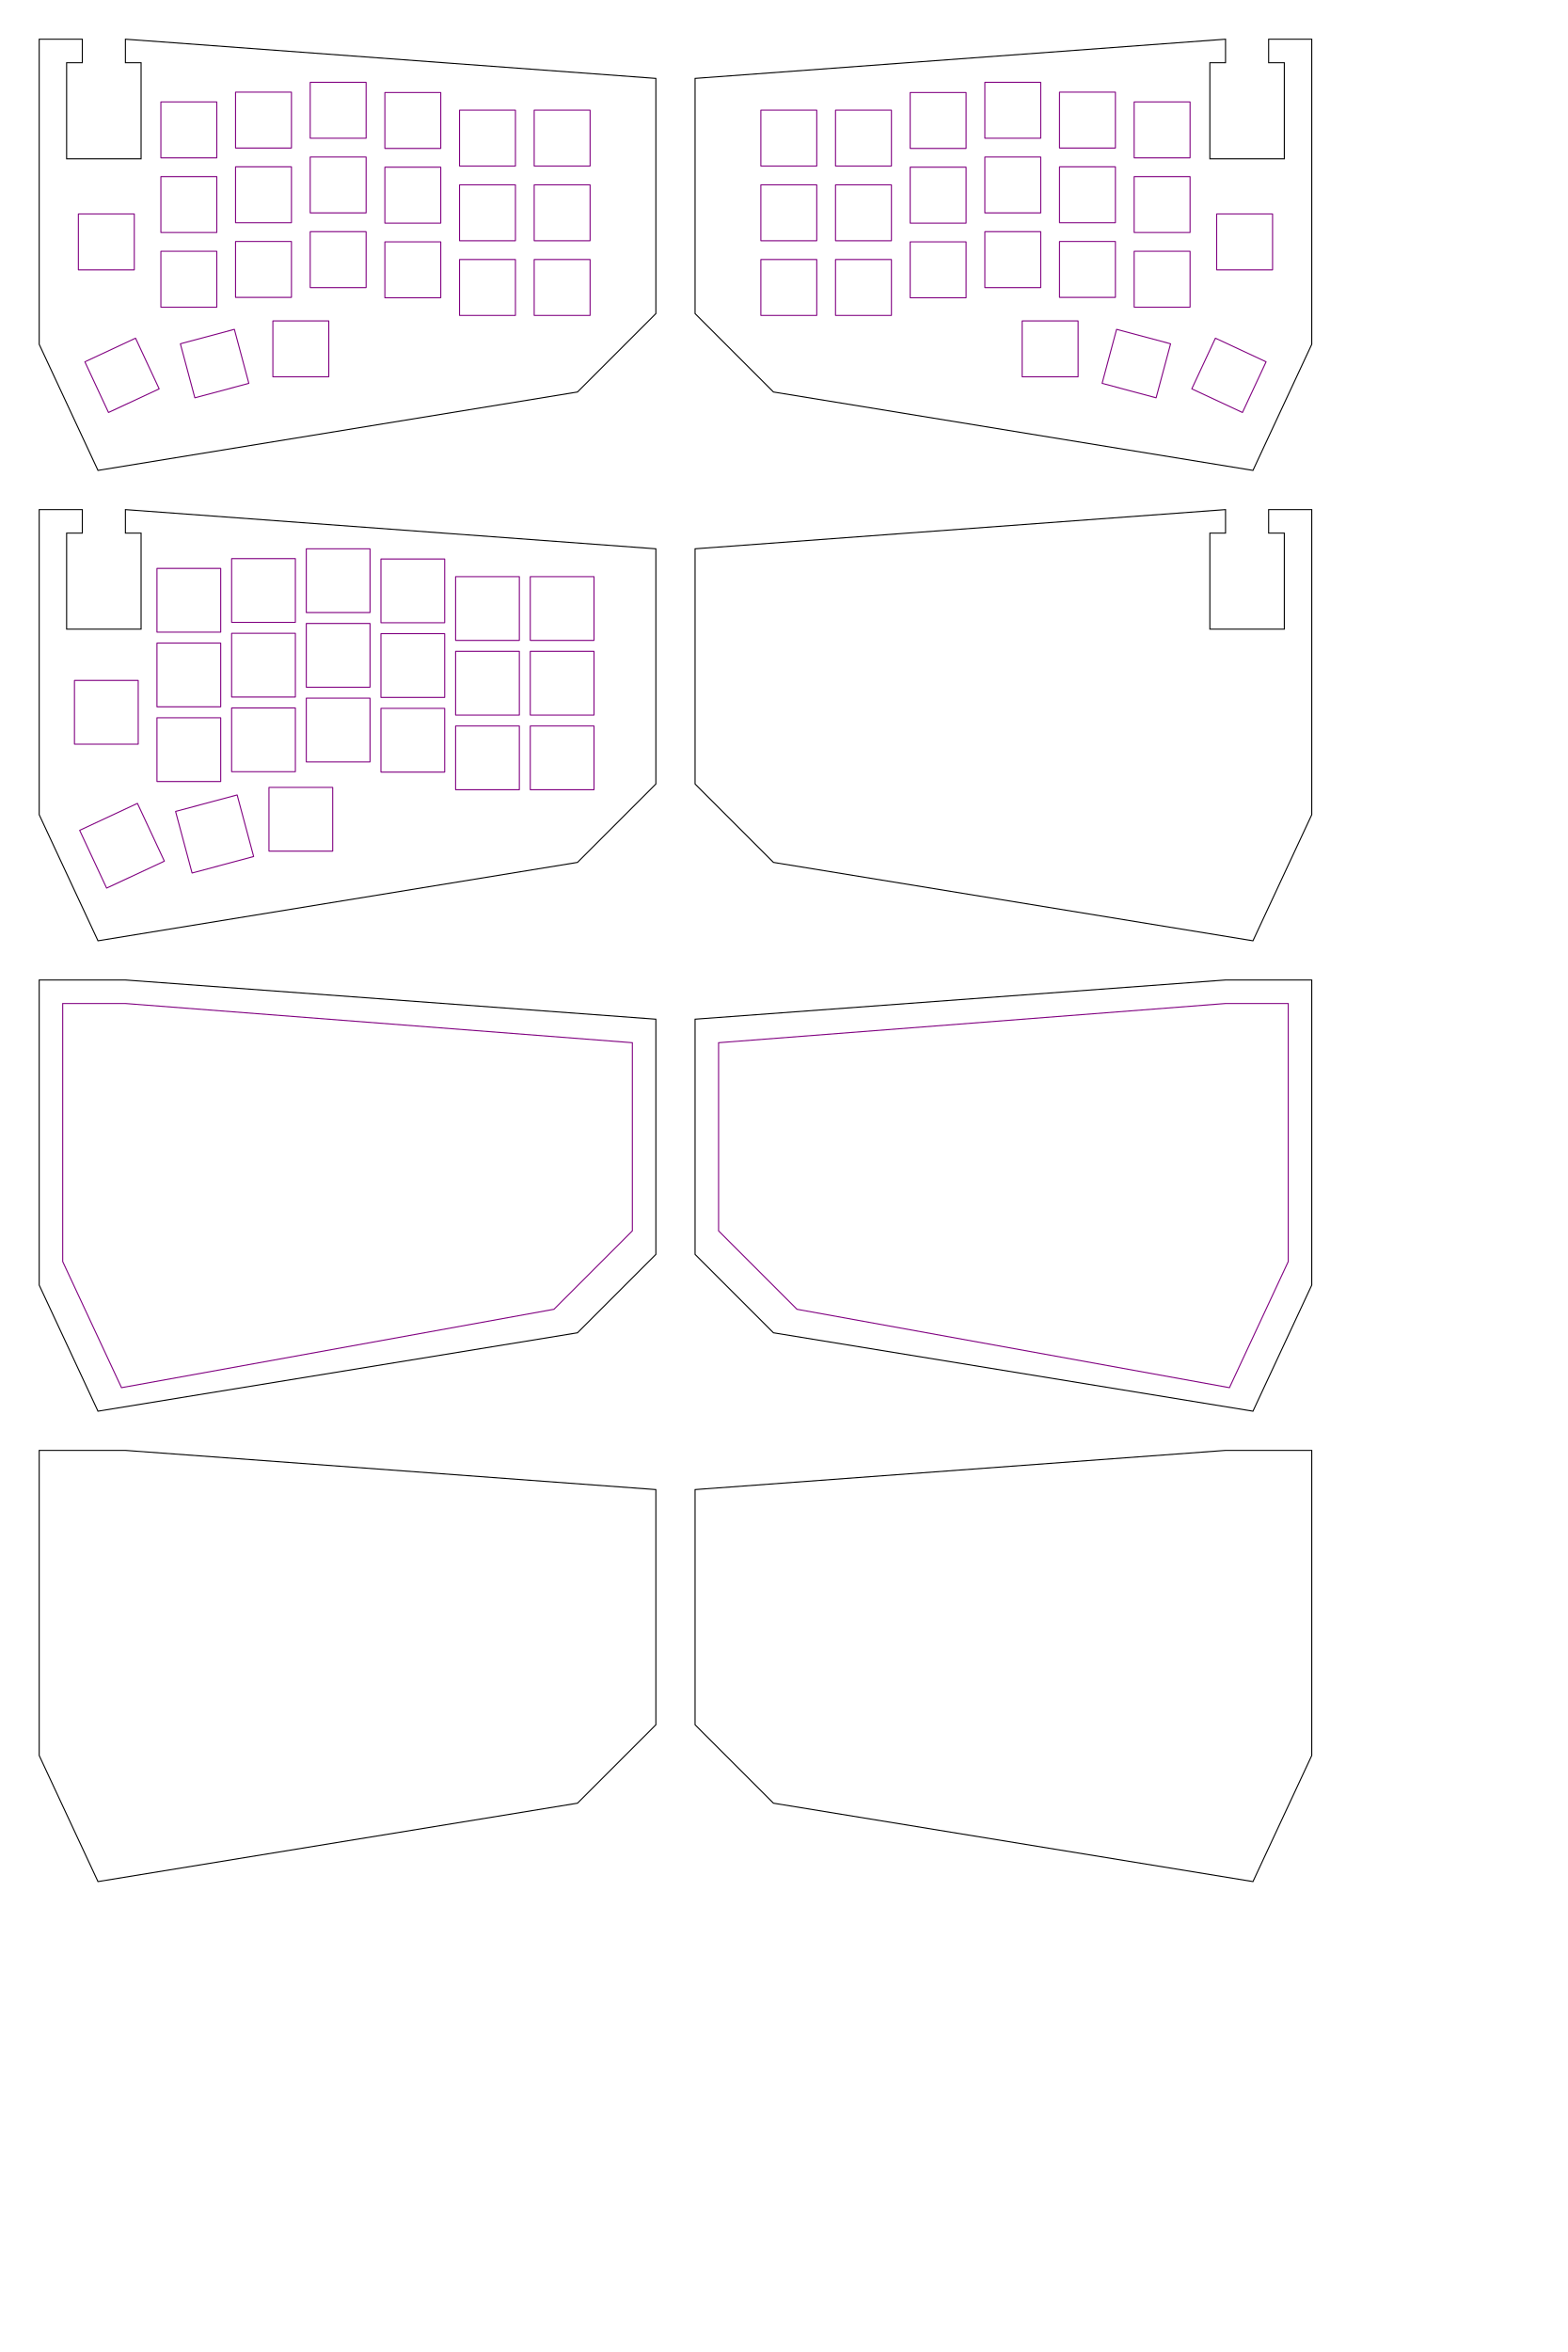
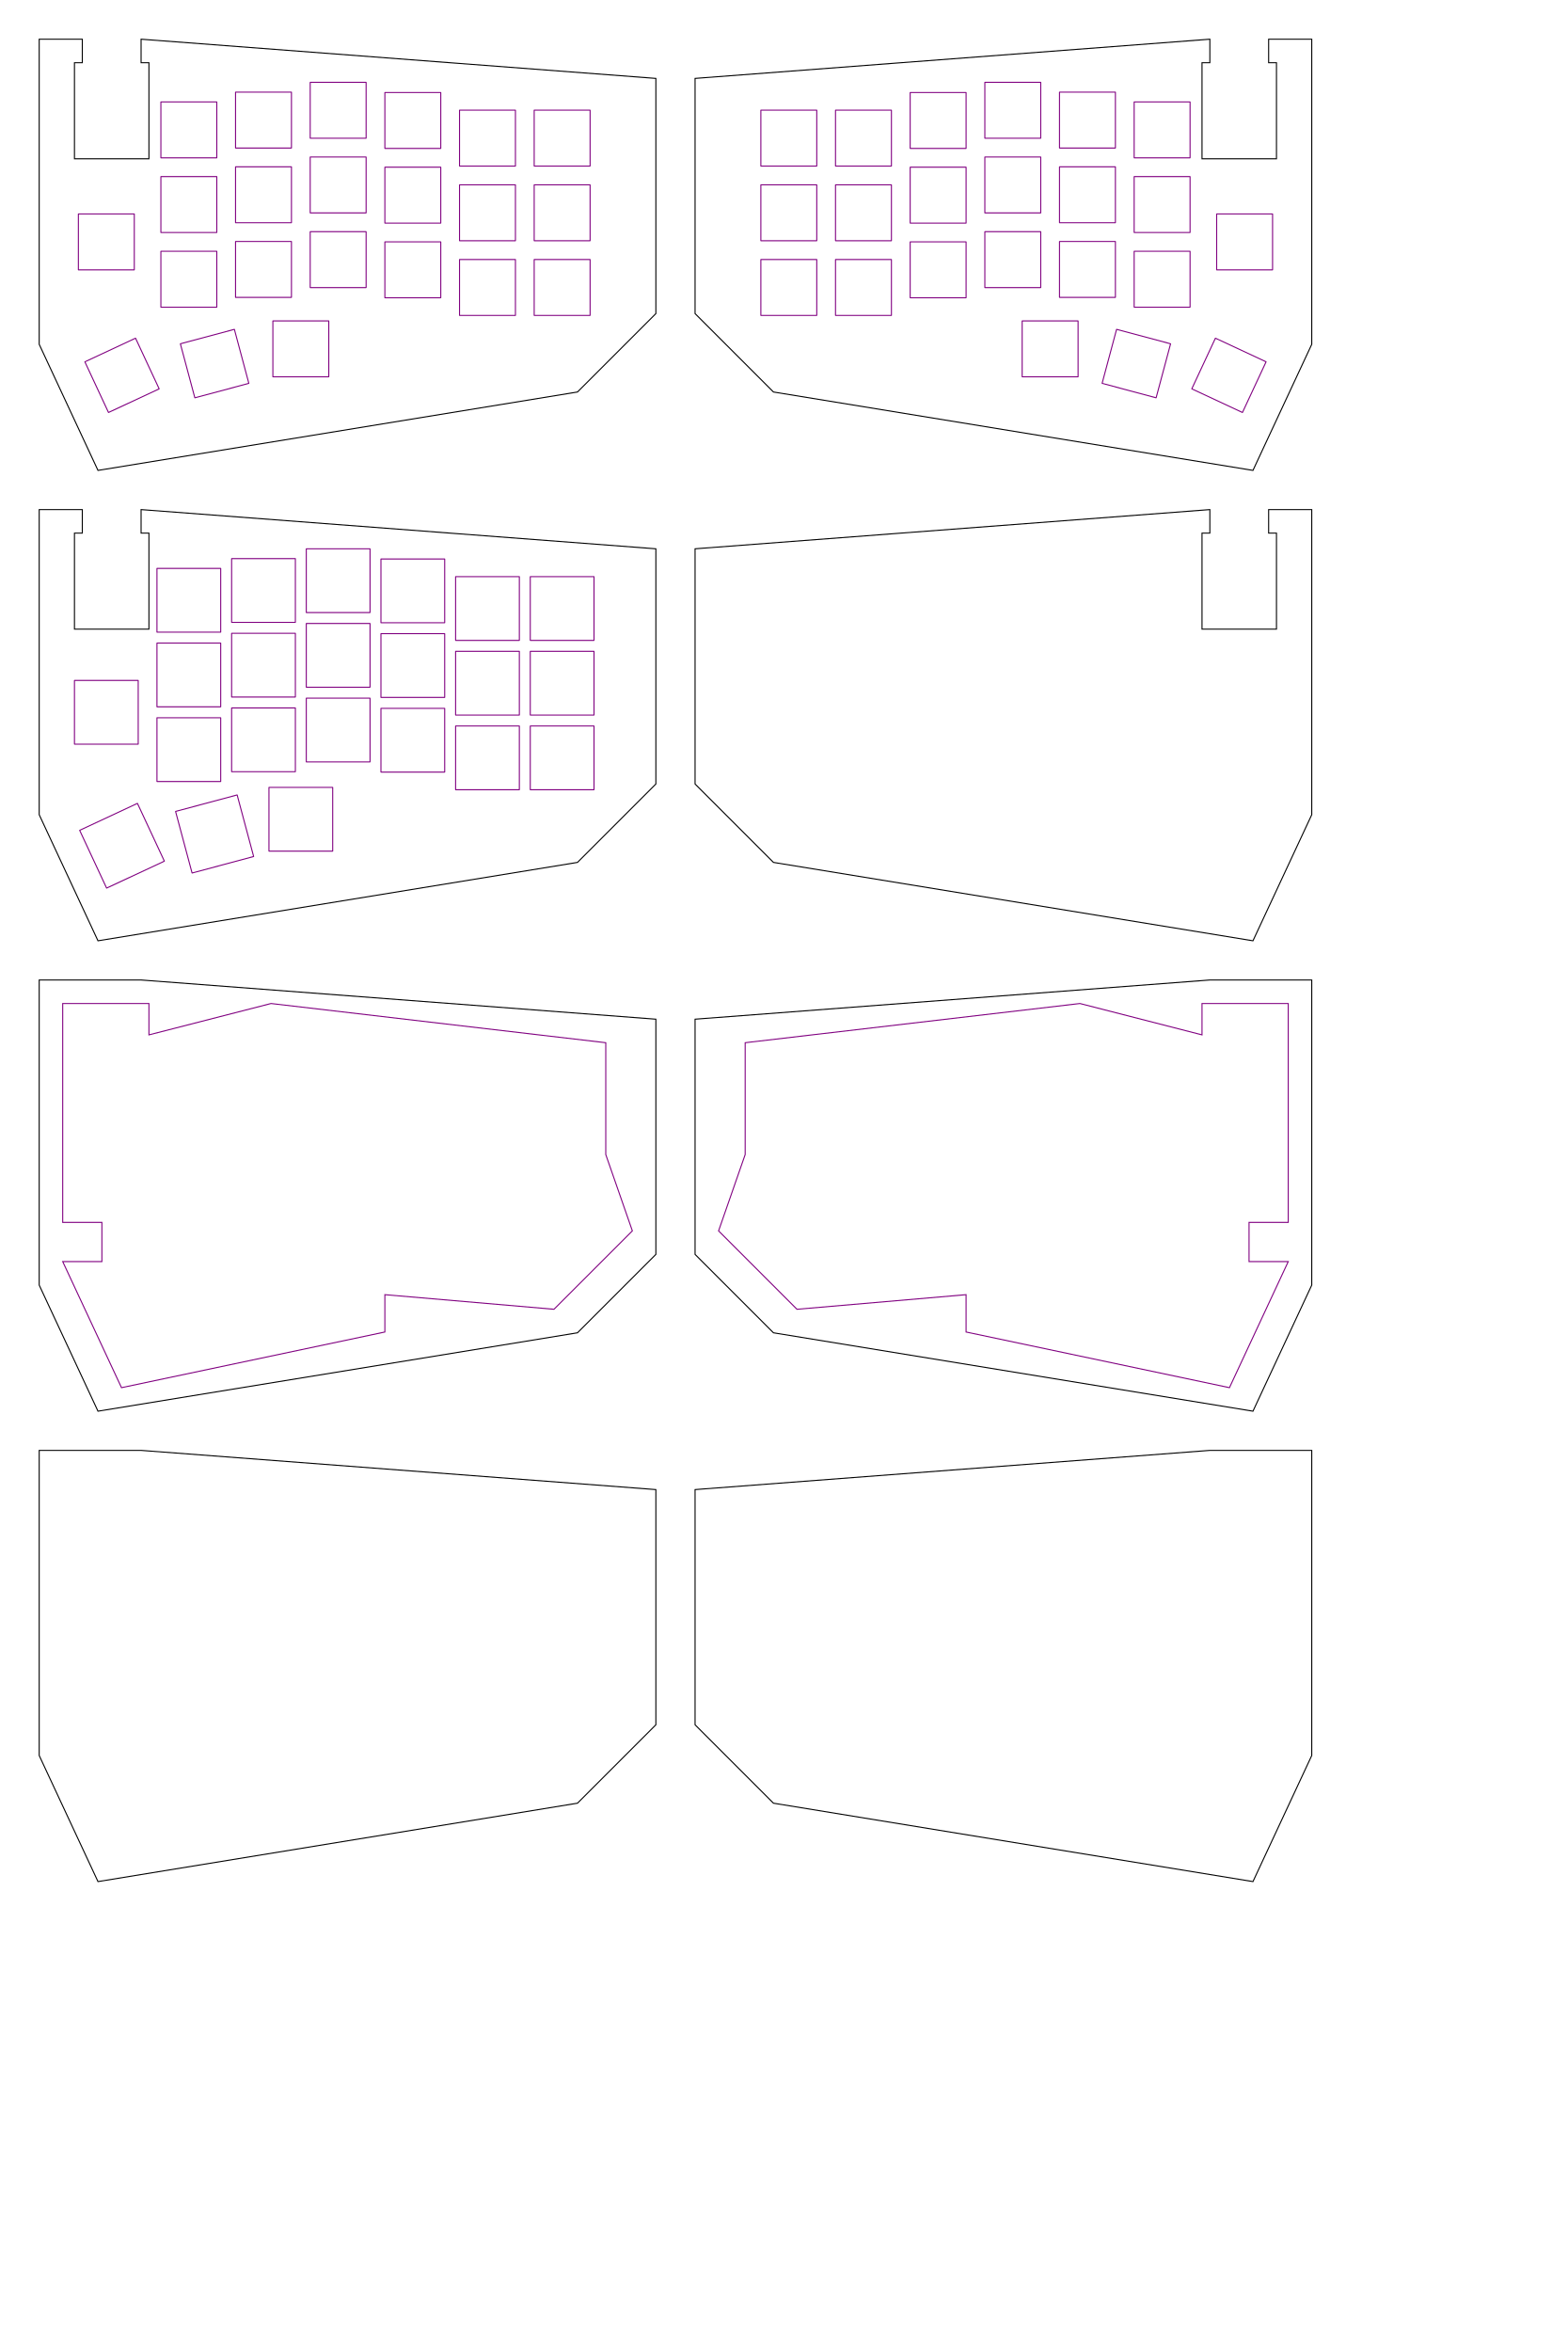
<svg xmlns="http://www.w3.org/2000/svg" baseProfile="full" height="600mm" version="1.1" width="400mm">
  <defs />
  <rect fill="none" height="14.265mm" rx="0.01mm" ry="0.01mm" stroke="purple" width="14.265mm" x="41.05mm" y="26.0mm" />
  <rect fill="none" height="14.265mm" rx="0.01mm" ry="0.01mm" stroke="purple" width="14.265mm" x="289.385mm" y="26.0mm" />
  <rect fill="none" height="14.265mm" rx="0.01mm" ry="0.01mm" stroke="purple" width="14.265mm" x="41.05mm" y="45.05mm" />
  <rect fill="none" height="14.265mm" rx="0.01mm" ry="0.01mm" stroke="purple" width="14.265mm" x="289.385mm" y="45.05mm" />
  <rect fill="none" height="14.265mm" rx="0.01mm" ry="0.01mm" stroke="purple" width="14.265mm" x="41.05mm" y="64.1mm" />
  <rect fill="none" height="14.265mm" rx="0.01mm" ry="0.01mm" stroke="purple" width="14.265mm" x="289.385mm" y="64.1mm" />
  <rect fill="none" height="14.265mm" rx="0.01mm" ry="0.01mm" stroke="purple" width="14.265mm" x="60.1mm" y="23.5mm" />
  <rect fill="none" height="14.265mm" rx="0.01mm" ry="0.01mm" stroke="purple" width="14.265mm" x="270.335mm" y="23.5mm" />
  <rect fill="none" height="14.265mm" rx="0.01mm" ry="0.01mm" stroke="purple" width="14.265mm" x="60.1mm" y="42.55mm" />
  <rect fill="none" height="14.265mm" rx="0.01mm" ry="0.01mm" stroke="purple" width="14.265mm" x="270.335mm" y="42.55mm" />
  <rect fill="none" height="14.265mm" rx="0.01mm" ry="0.01mm" stroke="purple" width="14.265mm" x="60.1mm" y="61.6mm" />
  <rect fill="none" height="14.265mm" rx="0.01mm" ry="0.01mm" stroke="purple" width="14.265mm" x="270.335mm" y="61.6mm" />
  <rect fill="none" height="14.265mm" rx="0.01mm" ry="0.01mm" stroke="purple" width="14.265mm" x="79.15mm" y="21.0mm" />
  <rect fill="none" height="14.265mm" rx="0.01mm" ry="0.01mm" stroke="purple" width="14.265mm" x="251.285mm" y="21.0mm" />
  <rect fill="none" height="14.265mm" rx="0.01mm" ry="0.01mm" stroke="purple" width="14.265mm" x="79.15mm" y="40.05mm" />
  <rect fill="none" height="14.265mm" rx="0.01mm" ry="0.01mm" stroke="purple" width="14.265mm" x="251.285mm" y="40.05mm" />
  <rect fill="none" height="14.265mm" rx="0.01mm" ry="0.01mm" stroke="purple" width="14.265mm" x="79.15mm" y="59.1mm" />
  <rect fill="none" height="14.265mm" rx="0.01mm" ry="0.01mm" stroke="purple" width="14.265mm" x="251.285mm" y="59.1mm" />
  <rect fill="none" height="14.265mm" rx="0.01mm" ry="0.01mm" stroke="purple" width="14.265mm" x="98.2mm" y="23.6mm" />
  <rect fill="none" height="14.265mm" rx="0.01mm" ry="0.01mm" stroke="purple" width="14.265mm" x="232.235mm" y="23.6mm" />
  <rect fill="none" height="14.265mm" rx="0.01mm" ry="0.01mm" stroke="purple" width="14.265mm" x="98.2mm" y="42.65mm" />
  <rect fill="none" height="14.265mm" rx="0.01mm" ry="0.01mm" stroke="purple" width="14.265mm" x="232.235mm" y="42.65mm" />
  <rect fill="none" height="14.265mm" rx="0.01mm" ry="0.01mm" stroke="purple" width="14.265mm" x="98.2mm" y="61.7mm" />
  <rect fill="none" height="14.265mm" rx="0.01mm" ry="0.01mm" stroke="purple" width="14.265mm" x="232.235mm" y="61.7mm" />
  <rect fill="none" height="14.265mm" rx="0.01mm" ry="0.01mm" stroke="purple" width="14.265mm" x="117.25mm" y="28.1mm" />
  <rect fill="none" height="14.265mm" rx="0.01mm" ry="0.01mm" stroke="purple" width="14.265mm" x="213.185mm" y="28.1mm" />
  <rect fill="none" height="14.265mm" rx="0.01mm" ry="0.01mm" stroke="purple" width="14.265mm" x="117.25mm" y="47.15mm" />
  <rect fill="none" height="14.265mm" rx="0.01mm" ry="0.01mm" stroke="purple" width="14.265mm" x="213.185mm" y="47.15mm" />
  <rect fill="none" height="14.265mm" rx="0.01mm" ry="0.01mm" stroke="purple" width="14.265mm" x="117.25mm" y="66.2mm" />
  <rect fill="none" height="14.265mm" rx="0.01mm" ry="0.01mm" stroke="purple" width="14.265mm" x="213.185mm" y="66.2mm" />
  <rect fill="none" height="14.265mm" rx="0.01mm" ry="0.01mm" stroke="purple" width="14.265mm" x="136.3mm" y="28.1mm" />
  <rect fill="none" height="14.265mm" rx="0.01mm" ry="0.01mm" stroke="purple" width="14.265mm" x="194.135mm" y="28.1mm" />
  <rect fill="none" height="14.265mm" rx="0.01mm" ry="0.01mm" stroke="purple" width="14.265mm" x="136.3mm" y="47.15mm" />
  <rect fill="none" height="14.265mm" rx="0.01mm" ry="0.01mm" stroke="purple" width="14.265mm" x="194.135mm" y="47.15mm" />
  <rect fill="none" height="14.265mm" rx="0.01mm" ry="0.01mm" stroke="purple" width="14.265mm" x="136.3mm" y="66.2mm" />
  <rect fill="none" height="14.265mm" rx="0.01mm" ry="0.01mm" stroke="purple" width="14.265mm" x="194.135mm" y="66.2mm" />
  <rect fill="none" height="14.265mm" rx="0.01mm" ry="0.01mm" stroke="purple" transform="rotate(0, 102.5473, 233.2235)" width="14.265mm" x="20mm" y="54.575mm" />
  <rect fill="none" height="14.265mm" rx="0.01mm" ry="0.01mm" stroke="purple" transform="rotate(0, 1200.246, 233.2235)" width="14.265mm" x="310.435mm" y="54.575mm" />
  <rect fill="none" height="14.265mm" rx="0.01mm" ry="0.01mm" stroke="purple" transform="rotate(0, 290.105, 336.3661)" width="14.265mm" x="69.625mm" y="81.865mm" />
  <rect fill="none" height="14.265mm" rx="0.01mm" ry="0.01mm" stroke="purple" transform="rotate(0, 1012.689, 336.3661)" width="14.265mm" x="260.81mm" y="81.865mm" />
  <rect fill="none" height="14.265mm" rx="0.01mm" ry="0.01mm" stroke="purple" transform="rotate(-15, 206.956, 350.5392)" width="14.265mm" x="47.625mm" y="85.615mm" />
  <rect fill="none" height="14.265mm" rx="0.01mm" ry="0.01mm" stroke="purple" transform="rotate(15, 1095.838, 350.5392)" width="14.265mm" x="282.81mm" y="85.615mm" />
  <rect fill="none" height="14.265mm" rx="0.01mm" ry="0.01mm" stroke="purple" transform="rotate(-25, 117.6653, 361.8777)" width="14.265mm" x="24.0mm" y="88.615mm" />
  <rect fill="none" height="14.265mm" rx="0.01mm" ry="0.01mm" stroke="purple" transform="rotate(25, 1185.128, 361.8777)" width="14.265mm" x="306.435mm" y="88.615mm" />
-   <polygon fill="none" points="37.795,37.795 79.37,37.795 79.37,60.472 64.252,60.472 64.252,153.07 136.062,153.07 136.062,60.472 120.944,60.472 120.944,37.795 632.499,75.59 632.499,302.36 556.909,377.95 94.487,453.54 37.795,331.963" stroke="black" />
-   <polygon fill="none" points="1264.999,37.795 1223.424,37.795 1223.424,60.472 1238.542,60.472 1238.542,153.07 1166.732,153.07 1166.732,60.472 1181.85,60.472 1181.85,37.795 670.294,75.59 670.294,302.36 745.884,377.95 1208.306,453.54 1264.999,331.963" stroke="black" />
+   <polygon fill="none" points="37.795,37.795 79.37,37.795 79.37,60.472 71.811,60.472 71.811,153.07 143.621,153.07 143.621,60.472 136.062,60.472 136.062,37.795 632.499,75.59 632.499,302.36 556.909,377.95 94.487,453.54 37.795,331.963" stroke="black" />
+   <polygon fill="none" points="1264.999,37.795 1223.424,37.795 1223.424,60.472 1230.983,60.472 1230.983,153.07 1159.173,153.07 1159.173,60.472 1166.732,60.472 1166.732,37.795 670.294,75.59 670.294,302.36 745.884,377.95 1208.306,453.54 1264.999,331.963" stroke="black" />
  <rect fill="none" height="16.265mm" rx="0.01mm" ry="0.01mm" stroke="purple" width="16.265mm" x="40.05mm" y="145.0mm" />
  <rect fill="none" height="16.265mm" rx="0.01mm" ry="0.01mm" stroke="purple" width="16.265mm" x="40.05mm" y="164.05mm" />
  <rect fill="none" height="16.265mm" rx="0.01mm" ry="0.01mm" stroke="purple" width="16.265mm" x="40.05mm" y="183.1mm" />
  <rect fill="none" height="16.265mm" rx="0.01mm" ry="0.01mm" stroke="purple" width="16.265mm" x="59.1mm" y="142.5mm" />
  <rect fill="none" height="16.265mm" rx="0.01mm" ry="0.01mm" stroke="purple" width="16.265mm" x="59.1mm" y="161.55mm" />
  <rect fill="none" height="16.265mm" rx="0.01mm" ry="0.01mm" stroke="purple" width="16.265mm" x="59.1mm" y="180.6mm" />
  <rect fill="none" height="16.265mm" rx="0.01mm" ry="0.01mm" stroke="purple" width="16.265mm" x="78.15mm" y="140.0mm" />
  <rect fill="none" height="16.265mm" rx="0.01mm" ry="0.01mm" stroke="purple" width="16.265mm" x="78.15mm" y="159.05mm" />
  <rect fill="none" height="16.265mm" rx="0.01mm" ry="0.01mm" stroke="purple" width="16.265mm" x="78.15mm" y="178.1mm" />
  <rect fill="none" height="16.265mm" rx="0.01mm" ry="0.01mm" stroke="purple" width="16.265mm" x="97.2mm" y="142.6mm" />
  <rect fill="none" height="16.265mm" rx="0.01mm" ry="0.01mm" stroke="purple" width="16.265mm" x="97.2mm" y="161.65mm" />
  <rect fill="none" height="16.265mm" rx="0.01mm" ry="0.01mm" stroke="purple" width="16.265mm" x="97.2mm" y="180.7mm" />
  <rect fill="none" height="16.265mm" rx="0.01mm" ry="0.01mm" stroke="purple" width="16.265mm" x="116.25mm" y="147.1mm" />
  <rect fill="none" height="16.265mm" rx="0.01mm" ry="0.01mm" stroke="purple" width="16.265mm" x="116.25mm" y="166.15mm" />
  <rect fill="none" height="16.265mm" rx="0.01mm" ry="0.01mm" stroke="purple" width="16.265mm" x="116.25mm" y="185.2mm" />
  <rect fill="none" height="16.265mm" rx="0.01mm" ry="0.01mm" stroke="purple" width="16.265mm" x="135.3mm" y="147.1mm" />
  <rect fill="none" height="16.265mm" rx="0.01mm" ry="0.01mm" stroke="purple" width="16.265mm" x="135.3mm" y="166.15mm" />
  <rect fill="none" height="16.265mm" rx="0.01mm" ry="0.01mm" stroke="purple" width="16.265mm" x="135.3mm" y="185.2mm" />
  <rect fill="none" height="16.265mm" rx="0.01mm" ry="0.01mm" stroke="purple" transform="rotate(0, 102.5473, 686.7635)" width="16.265mm" x="19mm" y="173.575mm" />
  <rect fill="none" height="16.265mm" rx="0.01mm" ry="0.01mm" stroke="purple" transform="rotate(0, 290.105, 789.9061)" width="16.265mm" x="68.625mm" y="200.865mm" />
  <rect fill="none" height="16.265mm" rx="0.01mm" ry="0.01mm" stroke="purple" transform="rotate(-15, 206.956, 804.0792)" width="16.265mm" x="46.625mm" y="204.615mm" />
  <rect fill="none" height="16.265mm" rx="0.01mm" ry="0.01mm" stroke="purple" transform="rotate(-25, 117.6653, 815.4177)" width="16.265mm" x="23.0mm" y="207.615mm" />
-   <polygon fill="none" points="37.795,491.335 79.37,491.335 79.37,514.012 64.252,514.012 64.252,606.61 136.062,606.61 136.062,514.012 120.944,514.012 120.944,491.335 632.499,529.13 632.499,755.9 556.909,831.49 94.487,907.08 37.795,785.503" stroke="black" />
-   <polygon fill="none" points="1264.999,491.335 1223.424,491.335 1223.424,514.012 1238.542,514.012 1238.542,606.61 1166.732,606.61 1166.732,514.012 1181.85,514.012 1181.85,491.335 670.294,529.13 670.294,755.9 745.884,831.49 1208.306,907.08 1264.999,785.503" stroke="black" />
-   <polygon fill="none" points="37.795,944.875 120.944,944.875 632.499,982.67 632.499,1209.44 556.909,1285.03 94.487,1360.62 37.795,1239.043" stroke="black" />
-   <polygon fill="none" points="1264.999,944.875 1181.85,944.875 670.294,982.67 670.294,1209.44 745.884,1285.03 1208.306,1360.62 1264.999,1239.043" stroke="black" />
-   <polygon fill="none" points="60.472,967.552 120.944,967.552 609.822,1005.347 609.822,1186.763 534.232,1262.353 117.165,1337.943 60.472,1216.366" stroke="purple" />
-   <polygon fill="none" points="1242.322,967.552 1181.85,967.552 692.971,1005.347 692.971,1186.763 768.561,1262.353 1185.629,1337.943 1242.322,1216.366" stroke="purple" />
-   <polygon fill="none" points="37.795,1398.415 120.944,1398.415 632.499,1436.21 632.499,1662.98 556.909,1738.57 94.487,1814.16 37.795,1692.583" stroke="black" />
-   <polygon fill="none" points="1264.999,1398.415 1181.85,1398.415 670.294,1436.21 670.294,1662.98 745.884,1738.57 1208.306,1814.16 1264.999,1692.583" stroke="black" />
+   <polygon fill="none" points="37.795,491.335 79.37,491.335 79.37,514.012 71.811,514.012 71.811,606.61 143.621,606.61 143.621,514.012 136.062,514.012 136.062,491.335 632.499,529.13 632.499,755.9 556.909,831.49 94.487,907.08 37.795,785.503" stroke="black" />
+   <polygon fill="none" points="1264.999,491.335 1223.424,491.335 1223.424,514.012 1230.983,514.012 1230.983,606.61 1159.173,606.61 1159.173,514.012 1166.732,514.012 1166.732,491.335 670.294,529.13 670.294,755.9 745.884,831.49 1208.306,907.08 1264.999,785.503" stroke="black" />
+   <polygon fill="none" points="37.795,944.875 136.062,944.875 632.499,982.67 632.499,1209.44 556.909,1285.03 94.487,1360.62 37.795,1239.043" stroke="black" />
+   <polygon fill="none" points="1264.999,944.875 1166.732,944.875 670.294,982.67 670.294,1209.44 745.884,1285.03 1208.306,1360.62 1264.999,1239.043" stroke="black" />
+   <polygon fill="none" points="60.472,967.552 143.621,967.552 143.621,997.788 261.352,967.552 584.178,1005.347 584.178,1113.176 609.822,1186.763 534.232,1262.353 371.147,1248.274 371.147,1284.274 117.165,1337.943 60.472,1216.366 98.267,1216.366 98.267,1178.571 60.472,1178.571" stroke="purple" />
+   <polygon fill="none" points="1242.322,967.552 1159.173,967.552 1159.173,997.788 1041.441,967.552 718.615,1005.347 718.615,1113.176 692.971,1186.763 768.561,1262.353 931.647,1248.274 931.647,1284.274 1185.629,1337.943 1242.322,1216.366 1204.527,1216.366 1204.527,1178.571 1242.322,1178.571" stroke="purple" />
+   <polygon fill="none" points="37.795,1398.415 136.062,1398.415 632.499,1436.21 632.499,1662.98 556.909,1738.57 94.487,1814.16 37.795,1692.583" stroke="black" />
+   <polygon fill="none" points="1264.999,1398.415 1166.732,1398.415 670.294,1436.21 670.294,1662.98 745.884,1738.57 1208.306,1814.16 1264.999,1692.583" stroke="black" />
</svg>
